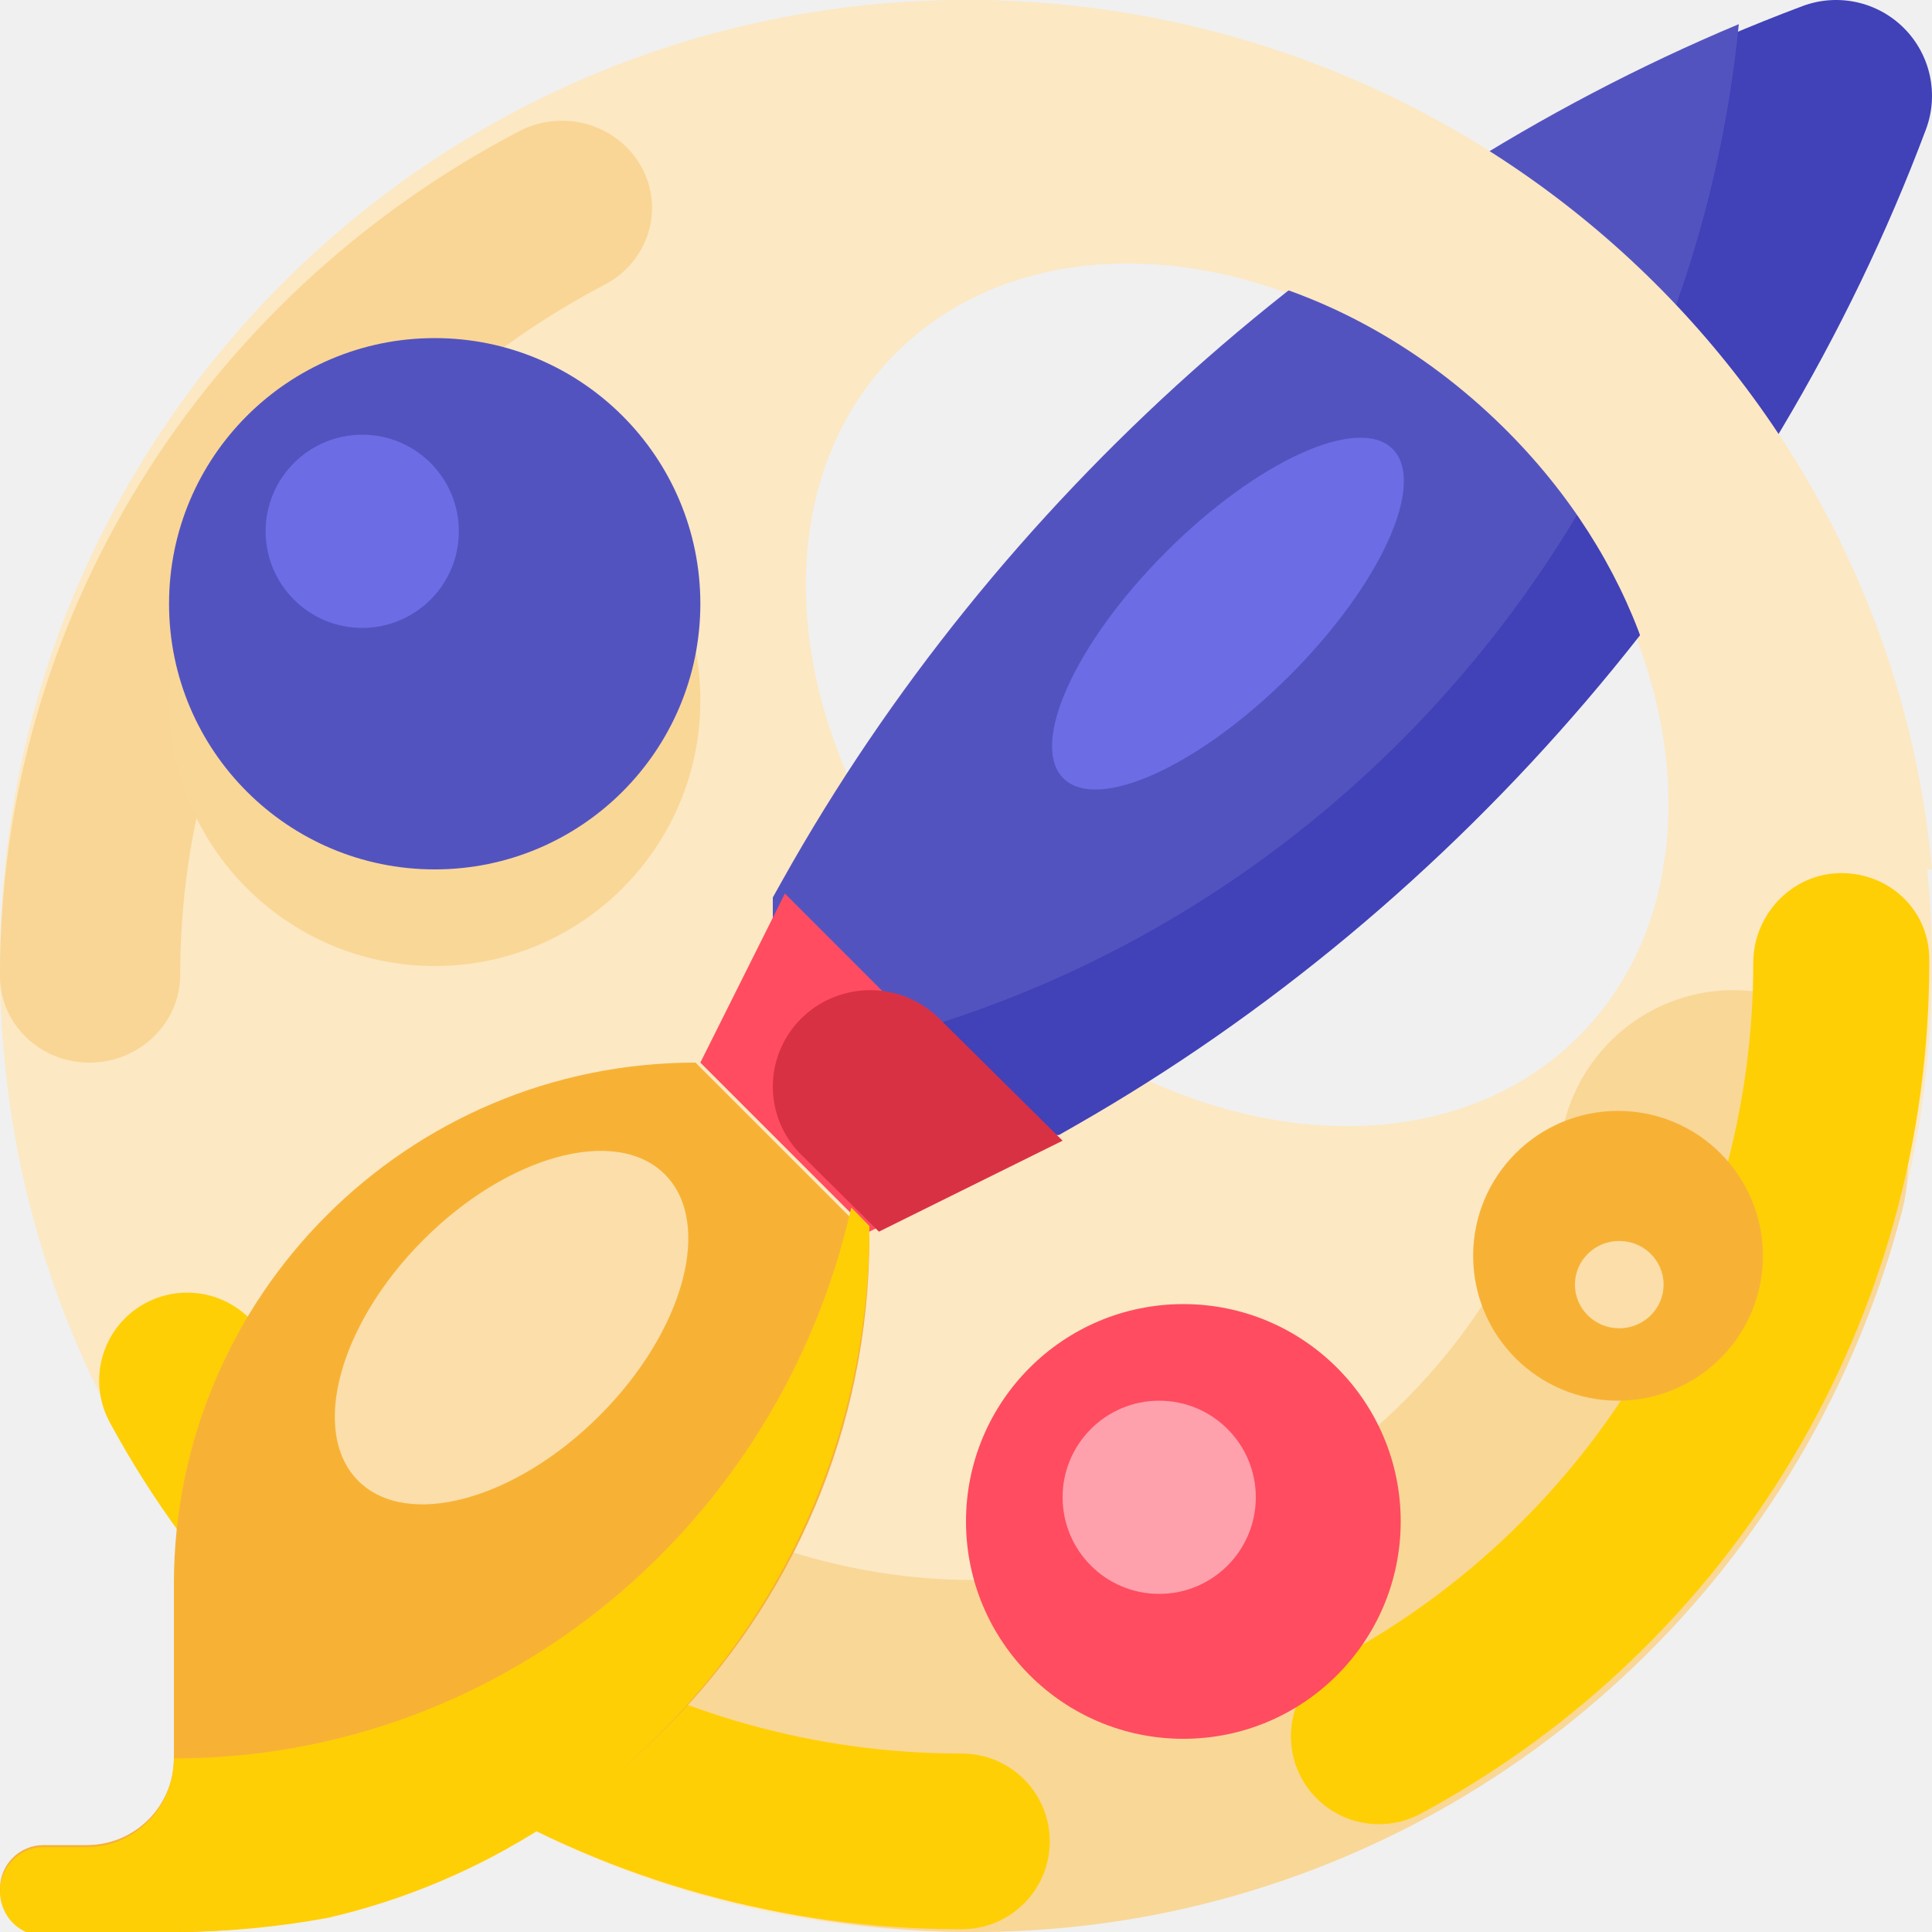
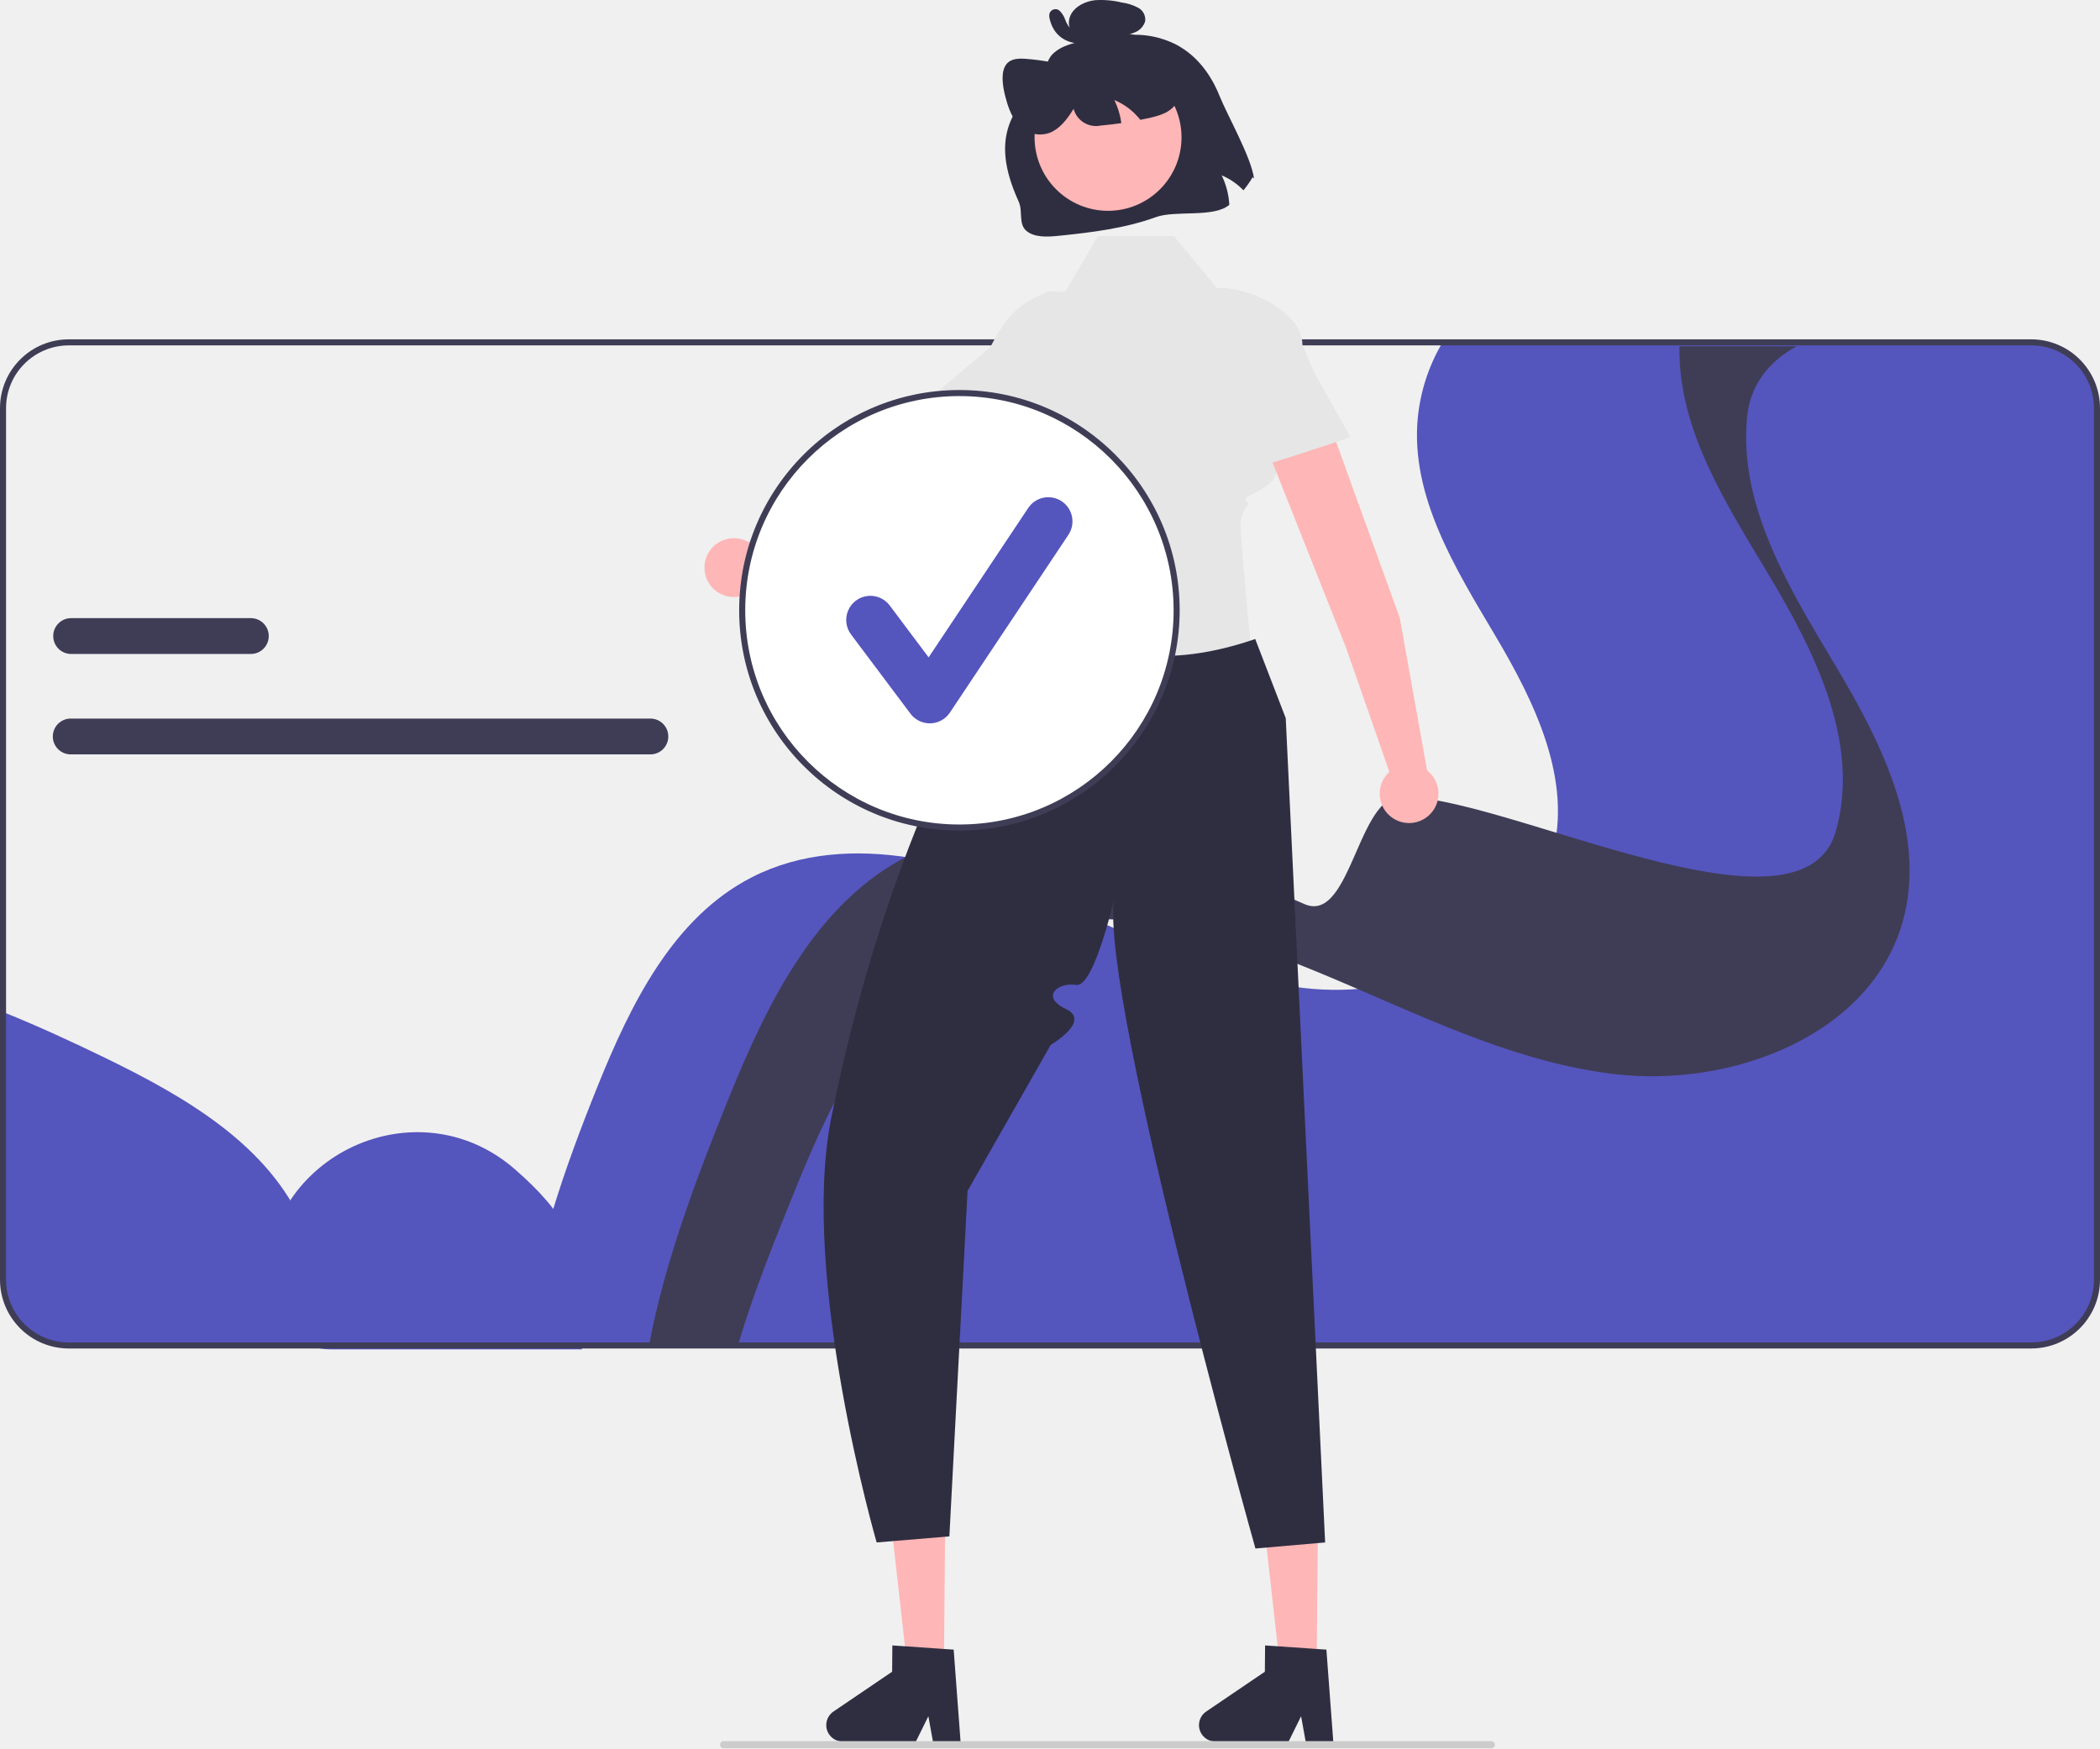
- <svg xmlns="http://www.w3.org/2000/svg" width="80px" height="80px" viewBox="0 0 80 80" version="1.1">
-   <g id="Personal-1-mixed" stroke="none" stroke-width="1" fill="none" fill-rule="evenodd">
-     <g transform="translate(-478, -1701)" fill-rule="nonzero" id="services">
-       <g transform="translate(350, 1552)">
-         <g id="1" transform="translate(10, 109)">
-           <g id="paint-palette" transform="translate(118, 40)">
-             <path d="M40,0 C17.909,0 0,17.909 0,40 C0,62.091 17.909,80 40,80 C62.092,80 80,62.091 80,40 C80,17.909 62.092,0 40,0 Z M65.371,42.913 C59.347,48.938 48.131,47.49 40.32,39.68 C32.51,31.869 31.062,20.653 37.087,14.629 C43.112,8.604 54.328,10.051 62.138,17.862 C69.949,25.672 71.396,36.888 65.371,42.913 L65.371,42.913 Z" id="Shape" fill="#FCE8C3" />
-             <path d="M71.769,41 C68.489,41.004 65.622,43.234 64.786,46.434 C61.191,60.072 47.318,68.188 33.801,64.561 C32.55,64.225 31.327,63.793 30.142,63.269 C26.491,61.645 22.225,63.316 20.616,67 C19.008,70.68 20.657,74.977 24.301,76.606 C28.156,78.322 32.258,79.404 36.452,79.812 L36.452,79.812 C36.473,79.814 36.494,79.816 36.515,79.818 L36.515,79.818 C36.724,79.838 36.933,79.856 37.143,79.873 L37.144,79.873 L37.174,79.875 L37.176,79.875 L37.204,79.878 L37.208,79.878 L37.236,79.88 L37.24,79.881 L37.266,79.883 L37.272,79.883 L37.298,79.885 L37.304,79.886 L37.33,79.888 L37.336,79.888 L37.362,79.89 L37.368,79.89 L37.393,79.892 L37.4,79.893 L37.425,79.895 L37.431,79.895 L37.457,79.897 L37.464,79.897 L37.489,79.899 L37.494,79.9 L37.521,79.902 L37.526,79.902 L37.554,79.904 L37.555,79.904 L37.585,79.906 L37.586,79.906 C37.69,79.913 37.793,79.92 37.898,79.926 L37.903,79.927 L37.931,79.928 L37.934,79.929 L37.961,79.93 L37.967,79.93 L37.992,79.932 L37.999,79.932 L38.022,79.934 L38.032,79.934 L38.054,79.935 L38.064,79.936 L38.087,79.937 L38.096,79.938 L38.119,79.939 L38.128,79.94 L38.15,79.941 L38.16,79.941 L38.183,79.943 L38.192,79.943 L38.214,79.944 L38.225,79.945 L38.246,79.946 L38.257,79.947 L38.278,79.948 L38.29,79.948 L38.31,79.949 L38.321,79.95 L38.343,79.951 L38.353,79.951 L38.376,79.952 L38.384,79.953 L38.407,79.954 L38.417,79.955 L38.44,79.956 L38.447,79.956 L38.473,79.957 L38.477,79.957 L38.505,79.959 L38.507,79.959 C38.558,79.961 38.611,79.964 38.661,79.966 L38.664,79.966 L38.689,79.967 L38.696,79.967 L38.72,79.968 L38.729,79.969 L38.751,79.969 L38.761,79.97 L38.781,79.971 L38.794,79.971 L38.813,79.972 L38.826,79.972 L38.846,79.973 L38.859,79.974 L38.878,79.974 L38.891,79.975 L38.91,79.975 L38.924,79.976 L38.943,79.977 L38.956,79.977 L38.976,79.978 L38.988,79.978 L39.008,79.979 L39.021,79.979 L39.039,79.98 L39.054,79.98 L39.072,79.981 L39.086,79.981 L39.104,79.982 L39.119,79.982 L39.137,79.983 L39.151,79.983 L39.169,79.984 L39.183,79.984 L39.202,79.985 L39.215,79.985 L39.234,79.985 L39.248,79.986 L39.267,79.986 L39.281,79.987 L39.299,79.987 L39.315,79.988 L39.332,79.988 L39.346,79.988 L39.364,79.989 L39.378,79.989 L39.397,79.99 L39.414,79.99 L39.429,79.99 L39.449,79.991 L39.483,79.991 L39.493,79.992 L39.514,79.992 L39.526,79.992 L39.544,79.992 L39.559,79.993 L39.576,79.993 L39.591,79.994 L39.608,79.994 L39.624,79.994 L39.641,79.995 L39.657,79.995 L39.673,79.995 L39.69,79.995 L39.706,79.996 L39.722,79.996 L39.739,79.996 L39.755,79.996 L39.772,79.996 L39.787,79.997 L39.804,79.997 L39.82,79.997 L39.837,79.997 L39.853,79.997 L39.869,79.997 L39.886,79.998 L39.902,79.998 L39.918,79.998 L39.935,79.998 L39.952,79.998 L39.967,79.998 L39.985,79.999 L40,79.999 L40.017,79.999 L40.033,79.999 L40.05,79.999 L40.066,79.999 L40.083,80 L40.098,80 L40.116,80 L40.131,80 L40.148,80 L40.164,80 L40.181,80 L40.197,80 L40.216,80 L40.229,80 L40.248,80 L40.262,80 L40.28,80 L40.295,80 L40.328,80 L40.358,80 L40.365,80 L40.388,80 L40.398,80 L40.418,80 L40.428,80 L40.449,80 L40.459,80 L40.488,80 L40.488,80 L40.519,80 L40.526,80 L40.549,79.999 L40.559,79.999 L40.578,79.999 L40.59,79.999 L40.609,79.999 L40.62,79.999 L40.642,79.999 L40.65,79.999 L40.679,79.999 L40.688,79.999 L40.709,79.999 L40.72,79.998 L40.74,79.998 L40.75,79.998 L40.77,79.998 L40.781,79.998 L40.802,79.998 L40.81,79.997 L40.84,79.997 L40.846,79.997 L40.87,79.997 L40.88,79.997 L40.9,79.996 L40.911,79.996 L40.931,79.996 L40.941,79.996 L40.962,79.995 L40.971,79.995 C40.99,79.995 41.012,79.994 41.031,79.994 L41.04,79.994 L41.06,79.994 L41.072,79.993 L41.09,79.993 L41.102,79.993 L41.121,79.992 L41.132,79.992 L41.156,79.992 L41.161,79.992 L41.191,79.991 L41.2,79.991 L41.22,79.99 L41.232,79.99 L41.251,79.99 L41.262,79.989 L41.282,79.989 L41.292,79.989 L41.314,79.988 L41.322,79.988 L41.351,79.987 L41.36,79.987 L41.381,79.987 L41.392,79.986 L41.411,79.986 L41.422,79.985 L41.442,79.985 L41.452,79.984 L41.473,79.984 L41.482,79.984 L41.512,79.983 L41.515,79.983 L41.541,79.982 L41.551,79.981 L41.571,79.981 L41.582,79.98 L41.602,79.98 L41.612,79.979 L41.634,79.979 L41.642,79.978 C41.663,79.978 41.681,79.977 41.702,79.976 L41.709,79.976 L41.732,79.975 L41.742,79.975 L41.762,79.974 L41.772,79.974 L41.793,79.973 L41.802,79.973 C41.822,79.972 41.841,79.971 41.861,79.971 L41.87,79.97 L41.892,79.97 L41.901,79.969 L41.922,79.968 L41.931,79.968 L41.953,79.967 L41.961,79.967 L41.986,79.966 L41.991,79.966 L42.022,79.964 L42.025,79.964 L42.052,79.963 L42.059,79.963 L42.081,79.962 L42.091,79.961 L42.111,79.96 L42.122,79.96 L42.144,79.959 L42.151,79.958 L42.181,79.957 L42.184,79.957 L42.211,79.956 L42.22,79.955 L42.24,79.954 L42.251,79.954 L42.271,79.953 L42.281,79.952 L42.302,79.951 L42.311,79.951 L42.337,79.949 L42.343,79.949 L42.37,79.948 L42.38,79.947 L42.4,79.946 L42.41,79.946 L42.429,79.945 L42.441,79.944 L42.461,79.943 L42.47,79.943 L42.496,79.941 L42.5,79.941 L42.53,79.939 L42.535,79.939 L42.559,79.938 L42.569,79.937 L42.589,79.936 L42.599,79.935 L42.618,79.934 L42.629,79.934 L42.652,79.932 L42.658,79.932 L42.689,79.93 L42.691,79.93 L42.718,79.928 L42.726,79.928 L42.748,79.926 L42.758,79.926 L42.779,79.924 L42.787,79.924 L42.812,79.922 L42.817,79.922 C42.837,79.921 42.857,79.919 42.877,79.918 L42.884,79.918 L42.907,79.916 L42.915,79.916 L42.938,79.914 L42.946,79.914 L42.969,79.912 L42.976,79.912 C42.997,79.91 43.015,79.909 43.036,79.908 L43.042,79.907 L43.066,79.906 L43.074,79.905 L43.096,79.904 L43.104,79.903 L43.127,79.901 L43.134,79.901 C43.154,79.9 43.175,79.898 43.194,79.897 L43.199,79.896 L43.224,79.894 L43.232,79.894 L43.254,79.892 L43.263,79.891 L43.285,79.89 L43.292,79.889 L43.321,79.887 L43.322,79.887 L43.353,79.885 L43.355,79.884 L43.382,79.882 L43.391,79.882 L43.412,79.88 L43.42,79.879 L43.443,79.878 L43.451,79.877 L43.477,79.875 L43.48,79.875 C43.501,79.873 43.52,79.872 43.541,79.87 L43.545,79.869 L43.57,79.867 L43.579,79.867 L43.6,79.865 L43.609,79.864 L43.632,79.862 L43.638,79.862 C43.659,79.86 43.678,79.859 43.699,79.857 L43.703,79.856 L43.729,79.854 L43.735,79.854 L43.759,79.852 L43.766,79.851 L43.792,79.849 L43.795,79.849 C43.816,79.847 43.836,79.845 43.857,79.843 L43.857,79.843 L43.886,79.841 L43.893,79.84 L43.916,79.838 L43.924,79.837 L43.948,79.835 L43.953,79.834 C43.984,79.832 44.012,79.829 44.044,79.826 L44.049,79.826 L44.074,79.823 L44.08,79.822 L44.105,79.82 L44.11,79.82 L44.137,79.817 L44.14,79.817 C44.161,79.815 44.18,79.813 44.201,79.811 L44.207,79.81 L44.231,79.808 L44.238,79.807 L44.261,79.805 L44.268,79.804 L44.292,79.802 L44.298,79.801 C44.319,79.799 44.337,79.797 44.358,79.795 L44.364,79.795 L44.388,79.792 L44.396,79.791 L44.418,79.789 L44.426,79.788 L44.449,79.786 L44.455,79.785 C44.476,79.783 44.495,79.781 44.516,79.779 L44.518,79.779 L44.546,79.776 L44.551,79.775 L44.576,79.773 L44.581,79.772 L44.607,79.769 L44.612,79.769 L44.64,79.766 L44.642,79.765 C44.662,79.763 44.682,79.761 44.703,79.759 L44.707,79.758 L44.732,79.755 L44.738,79.755 L44.763,79.752 L44.768,79.751 C44.798,79.748 44.829,79.744 44.859,79.741 L44.864,79.74 L44.888,79.738 L44.895,79.737 L44.919,79.734 L44.925,79.733 L44.951,79.73 L44.955,79.73 C44.975,79.728 44.995,79.725 45.016,79.723 C45.017,79.723 45.015,79.723 45.016,79.723 L45.045,79.719 L45.05,79.719 L45.075,79.716 L45.081,79.715 L45.107,79.712 L45.111,79.712 C45.131,79.709 45.151,79.707 45.172,79.704 L45.173,79.704 L45.202,79.7 L45.205,79.7 L45.232,79.697 L45.237,79.696 L45.262,79.693 L45.267,79.692 C45.298,79.688 45.326,79.685 45.357,79.681 L45.361,79.68 L45.387,79.677 L45.393,79.676 L45.418,79.673 L45.422,79.672 C45.453,79.669 45.482,79.665 45.513,79.661 L45.516,79.66 L45.543,79.657 L45.547,79.656 L45.574,79.653 L45.577,79.652 L45.607,79.648 L45.607,79.648 C45.627,79.645 45.648,79.643 45.668,79.64 L45.67,79.64 L45.698,79.636 L45.703,79.635 L45.728,79.632 L45.733,79.631 L45.759,79.628 L45.763,79.627 C45.794,79.623 45.823,79.619 45.854,79.614 L45.857,79.614 L45.883,79.61 L45.889,79.609 L45.915,79.606 L45.918,79.605 C45.949,79.601 45.978,79.597 46.009,79.592 L46.011,79.592 L46.039,79.588 L46.042,79.587 L46.07,79.583 L46.073,79.583 C46.114,79.577 46.153,79.571 46.194,79.565 L46.196,79.565 L46.225,79.56 L46.227,79.56 C46.268,79.554 46.307,79.548 46.348,79.542 L46.351,79.541 L46.377,79.537 L46.383,79.536 L46.41,79.532 L46.411,79.532 C46.442,79.527 46.471,79.523 46.502,79.518 L46.505,79.517 L46.533,79.513 L46.536,79.513 L46.564,79.508 L46.566,79.508 C46.607,79.501 46.646,79.495 46.687,79.488 L46.689,79.488 C46.74,79.48 46.79,79.471 46.841,79.463 L46.843,79.463 L46.872,79.458 L46.873,79.457 C47.027,79.432 47.179,79.405 47.332,79.378 L47.362,79.372 L47.363,79.372 C47.465,79.354 47.566,79.335 47.668,79.316 L47.669,79.316 C47.719,79.306 47.77,79.297 47.821,79.287 L47.821,79.287 C47.871,79.277 47.922,79.267 47.973,79.257 L47.973,79.257 C48.135,79.225 48.297,79.193 48.458,79.159 L48.459,79.159 C63.186,76.042 74.913,64.812 78.764,50.136 C79.772,46.236 77.455,42.251 73.59,41.234 C72.995,41.08 72.383,41 71.769,41 L71.769,41 Z" id="Path" fill="#F9D797" />
-             <g id="Group" transform="translate(4, 36)" fill="#FFCF06">
-               <path d="M35.844,43.886 L35.808,43.886 C21.084,43.892 7.543,35.832 0.544,22.895 C-0.413,21.127 0.247,18.918 2.018,17.963 C3.788,17.008 5.998,17.665 6.956,19.431 C12.68,30.018 23.76,36.615 35.808,36.61 C37.821,36.6 39.46,38.221 39.47,40.23 C39.479,42.24 37.856,43.877 35.844,43.886 L35.844,43.886 Z" id="Path" />
-               <path d="M53.1,39.536 C51.088,39.537 49.455,37.91 49.453,35.9 C49.452,34.563 50.186,33.332 51.364,32.696 C61.984,26.985 68.604,15.91 68.599,3.866 C68.599,1.857 70.229,0.153 72.243,0.153 C74.257,0.153 75.886,1.705 75.886,3.715 L75.886,3.866 C75.892,18.584 67.805,32.116 54.83,39.099 C54.298,39.385 53.704,39.536 53.1,39.536 Z" id="Path" />
-             </g>
-             <path d="M3.731,44 C1.689,44.018 0.019,42.431 0,40.455 C0,40.446 0,40.437 0,40.428 L0,40.352 C-0.004,25.78 8.246,12.378 21.491,5.437 C23.302,4.487 25.566,5.137 26.548,6.889 C27.53,8.641 26.858,10.831 25.047,11.781 C14.209,17.462 7.46,28.429 7.462,40.352 C7.466,42.353 5.8,43.982 3.731,44 Z" id="Path" fill="#F9D695" />
-             <path d="M33,47 L43.846,47 L44.554,46.596 C60.452,37.511 73.318,22.509 79.747,5.364 L79.747,5.364 C80.294,3.907 79.938,2.264 78.837,1.163 C77.736,0.062 76.093,-0.294 74.636,0.253 L74.636,0.253 C57.491,6.682 42.489,19.548 33.404,35.446 L33,36.154 L33,47 Z" id="Path" fill="#4141B8" />
-             <path d="M72,1 C55.553,7.892 41.219,20.689 32.409,36.431 L32,37.162 L32,44 C53.222,40.645 69.825,23.023 72,1 L72,1 Z" id="Path" fill="#5353C0" />
-             <path d="M28.8,44 C16.871,44 7.2,53.671 7.2,65.6 C7.2,65.6 7.2,65.6 7.2,65.6 L7.2,72.8 C7.2,74.788 5.588,76.4 3.6,76.4 L1.8,76.4 C0.806,76.4 0,77.206 0,78.2 C0,79.194 0.806,80 1.8,80 L7.2,80 C23.106,80 36,67.106 36,51.2 L28.8,44 Z" id="Path" fill="#F7B236" />
-             <polygon id="Path" fill="#FF4C60" points="32.5 37 29 44 36 51 43 47.5" />
-             <path d="M62.24,17.683 C67.755,23.117 70.033,30.189 68.846,36 L80,36 C78.152,15.819 60.96,0 40,0 L40,12.41 C46.313,9.102 55.521,11.061 62.24,17.683 Z" id="Path" fill="#FCE8C3" />
-             <circle id="Oval" fill="#FF4C60" cx="49" cy="63" r="9" />
-             <circle id="Oval" fill="#F9D797" cx="18" cy="29" r="11" />
-             <circle id="Oval" fill="#5353C0" cx="18" cy="25" r="11" />
-             <circle id="Oval" fill="#F7B236" cx="67" cy="52" r="6" />
-             <circle id="Oval" fill="#6C6CE5" cx="15" cy="22" r="4" />
-             <circle id="Oval" fill="#FFA1AC" cx="48" cy="62" r="4" />
-             <g id="Group" transform="translate(11, 44)" fill="#FBDEA9">
-               <ellipse id="Oval" cx="56.05" cy="9.193" rx="1.836" ry="1.808" />
-               <ellipse id="Oval" transform="translate(10.18245, 10.97382) rotate(-135) translate(-10.18245, -10.97382) " cx="10.182" cy="10.974" rx="5.153" ry="8.975" />
-             </g>
-             <ellipse id="Oval" fill="#6C6CE5" transform="translate(50.84723, 25.40856) rotate(-135) translate(-50.84723, -25.40856) " cx="50.847" cy="25.409" rx="3.619" ry="9.641" />
-             <path d="M1.072,80 L7.36,80 C9.452,79.989 11.539,79.792 13.598,79.41 C26.42,76.437 36,64.754 36,50.767 L35.249,50 C32.317,63.061 20.885,72.814 7.2,72.814 C7.2,74.844 5.588,76.489 3.6,76.489 L1.8,76.489 C0.808,76.487 0.002,77.306 0,78.319 C-0.002,79.046 0.419,79.706 1.072,80 L1.072,80 Z" id="Path" fill="#FFCF06" />
-             <path d="M36.394,51 L33.182,47.819 C31.954,46.604 31.65,44.746 32.426,43.209 C33.422,41.236 35.845,40.436 37.838,41.423 C38.226,41.615 38.58,41.867 38.886,42.171 L44,47.234 L36.394,51 Z" id="Path" fill="#D93144" />
-           </g>
-         </g>
-       </g>
-     </g>
-   </g>
+ <svg xmlns="http://www.w3.org/2000/svg" data-name="Layer 1" width="693" height="576.898" viewBox="0 0 693 576.898">
+   <path d="M426.43,605.523H923.81a21.689,21.689,0,0,0,21.69-21.69v-287.62a21.349,21.349,0,0,0-.76-5.69,21.683,21.683,0,0,0-20.93-16H729.54a60.38,60.38,0,0,0-8.18,25.01c-2.41,25.69,12.32,49.44,25.5,71.63,13.18,22.19,25.75,47.99,18.77,72.84-4.72,16.76-17.51,28.89-33.38,36.16a93.665,93.665,0,0,1-48.59,7.4,152.118,152.118,0,0,1-29.26-6.68c-12.47-4.05-24.65-9.3-36.81-14.61-.01,0-.01,0-.02-.01-.21-.09-.43-.19-.64-.28-9.41-4.11-18.81-8.23-28.35-11.86a173.139,173.139,0,0,0-34.62-9.54c-17.99-2.82-36.13-1.8-52.18,6.36-26.16,13.29-40.18,42.01-51.15,69.23C439.55,547.693,429.62,576.133,426.43,605.523Z" transform="translate(-253.5 -161.5508)" fill="#5555be" />
+   <path d="M254.5,495.493v88.34a21.689,21.689,0,0,0,21.69,21.69h82.68c1.43-13.33.23-26.61-5.02-39-11.44-27.02-39.12-43-65.51-55.83C277.25,505.303,265.97,500.103,254.5,495.493Z" transform="translate(-253.5 -161.5508)" fill="#5555be" />
+   <path d="M341.147,585.123v0a21.69,21.69,0,0,0,21.69,21.69h82.68c1.43-13.33.23-26.61-5.02-39-2.69-6.353-8.972-13.39-17.159-20.498C391.22,519.427,341.147,542.587,341.147,585.123Z" transform="translate(-253.5 -161.5508)" fill="#5555be" />
+   <path d="M253.5,583.832V296.213a22.716,22.716,0,0,1,22.69-22.69H923.81A22.716,22.716,0,0,1,946.5,296.213V583.832a22.716,22.716,0,0,1-22.69,22.69H276.19A22.716,22.716,0,0,1,253.5,583.832Zm22.69-308.31A20.713,20.713,0,0,0,255.5,296.213V583.832a20.713,20.713,0,0,0,20.69,20.69H923.81A20.713,20.713,0,0,0,944.5,583.832V296.213a20.713,20.713,0,0,0-20.69-20.69Z" transform="translate(-253.5 -161.5508)" fill="#3f3d56" />
+   <path d="M467.81,604.813h29.41c5.03-16.936,12.29-34.889,18.92-51.249,12.72-31.368,28.97-64.466,59.3-79.782,12.95-6.54,27.07-9.094,41.49-8.955,19.92.189,40.4,5.536,59.15,12.623,7.67,2.892,15.27,6.073,22.84,9.323,28.52,12.255,56.73,25.603,87.4,29.211,38.81,4.562,84.44-12.802,95.04-50.203,8.09-28.635-6.48-58.363-21.76-83.937-15.28-25.574-32.36-52.936-29.57-82.545.01-.099.02-.209.04-.308,1.05-10.635,7.4-18.278,16.27-23.178H807.72c-.51,27.621,15.47,52.002,29.85,76.074,15.28,25.564,29.85,55.302,21.76,83.937-10.6,37.391-98.373-6.439-137.183-11.011-10.96-1.282,6.45,3.28-4,0-16.39-5.139-18.207,41.992-34.157,35.074-9.93-4.314-19.87-8.597-29.94-12.404-4.17-1.58-8.43-3.061-12.74-4.433-.01,0-.01,0-.02-.01-28.94-9.164-60.59-12.732-87.33.517-.18.089-.37.179-.55.268-30.33,15.306-46.58,48.404-59.3,79.772C483.6,549.529,472.99,577.46,467.81,604.813Z" transform="translate(-253.5 -161.5508)" fill="#3f3d56" />
+   <path d="M468.13,398.661H276.838a5.91,5.91,0,1,0,0,11.82H468.13a5.91,5.91,0,1,0,0-11.82Z" transform="translate(-253.5 -161.5508)" fill="#3f3d56" />
+   <path d="M336.281,365.523H276.971a5.91,5.91,0,1,0,0,11.82h59.31a5.91,5.91,0,0,0,0-11.82Z" transform="translate(-253.5 -161.5508)" fill="#3f3d56" />
+   <polygon points="311.498 549.925 299.374 549.823 294.008 501.972 311.9 502.123 311.498 549.925" fill="#ffb6b6" />
+   <path d="M526.165,730.754a5.427,5.427,0,0,0,5.374,5.468l24.104.201,4.22-8.553,1.55,8.597,9.095.082-2.297-30.662-3.164-.211-12.906-.89-4.164-.279-.073,8.675-19.362,13.133A5.418,5.418,0,0,0,526.165,730.754Z" transform="translate(-253.5 -161.5508)" fill="#2f2e41" />
+   <polygon points="434.498 549.925 422.374 549.823 417.008 501.972 434.9 502.123 434.498 549.925" fill="#ffb6b6" />
+   <path d="M649.165,730.754a5.427,5.427,0,0,0,5.374,5.468l24.104.201,4.22-8.553,1.55,8.597,9.095.082-2.297-30.662-3.164-.211-12.906-.89-4.164-.279-.073,8.675-19.362,13.133A5.418,5.418,0,0,0,649.165,730.754Z" transform="translate(-253.5 -161.5508)" fill="#2f2e41" />
+   <path d="M550.042,328.271l54.563-41.991a11.113,11.113,0,0,0,2.089-15.451l0,0a11.113,11.113,0,0,0-16.02-1.863l-55.34,45.356-34.788,26.143a9.698,9.698,0,1,0,4.238,11.702Z" transform="translate(-253.5 -161.5508)" fill="#ffb6b6" />
+   <path d="M594.513,337.924l-2.405,53.714,81.686,9.884c-6.428-21.584-16.968-51.562-12.138-66.583Z" transform="translate(-253.5 -161.5508)" fill="#a0616a" />
+   <path d="M640.946,239.451H615.784l-10.806,18.491L599.829,257.658c-10.035,3.865-14.035,7.865-19.573,18.522v0l-19.462,16.343,15,18c10.361-1.697,14.096-9.74,10.806-24.51,0,0-11.346,19.773,4.998,29.501,0,0-2.915,18.328,0,18.131s9.629-3.927,2.915-.197-5.564,3.891-5.345,5.1c3.626,19.975,6.626,34.975,6.626,34.975l71,7s-4.091-42.938-3.869-45.379-1.27,3.527.223-2.441,3.73-3.73,1.492-5.968,15.385-4.166,8.507-14.921l23-6-12.856-30.555c0-10.317-16.57-18.68-26.887-18.68h-1.322Z" transform="translate(-253.5 -161.5508)" fill="#e6e6e6" />
+   <path d="M667.723,372.409c-27.777,9.555-52.784,7.457-73.928-10.887,0,0-5.951,22-11.975,19s-3.047,5.395-4.702,8.472c-1.757,3.268.283,8.78-5.52,10.654s-3.623,7.381-5.502,11.435c-13.146,28.365-28.159,68.515-38.301,119.439-10.422,52.329,15,140,15,140l24-2,6-114,27.443-48.186s13.482-7.85,5.02-11.832-2.793-8.917,3.372-7.949,13.165-31.033,13.165-31.033c-8.791,22.092,46,217,46,217l23-2-13-272Z" transform="translate(-253.5 -161.5508)" fill="#2f2e41" />
+   <path d="M655.879,193.029c2.728,6.793,10.423,20.153,11.465,27.44l-.469-.461a32.901,32.901,0,0,1-3.041,4.348,21.133,21.133,0,0,0-7.176-4.934,25.297,25.297,0,0,1,2.52,9.707c-5.01,4.362-17.803,1.73-24.195,4.055-10.287,3.732-21.208,5.061-31.991,6.164-3.827.394-8.112.633-10.794-1.628s-1.085-6.45-2.528-9.618c-10.279-22.565-.793-30.706,7.267-40.937,1.774-2.252,1.766-5.612,3.924-7.76,2.994-2.978,7.584-3.894,11.816-4.627a6.413,6.413,0,0,1-5.633-2.788,5.785,5.785,0,0,1,.077-6.038c1.513-2.509,4.659-3.968,7.693-4.333a29.211,29.211,0,0,1,8.903.765,15.93,15.93,0,0,1,5.391,1.723,4.412,4.412,0,0,1,2.297,4.472,5.715,5.715,0,0,1-3.38,3.643,14.96,14.96,0,0,1-3.821,1.046,29.972,29.972,0,0,1,17.581,3.077C648.566,179.961,653.142,186.239,655.879,193.029Z" transform="translate(-253.5 -161.5508)" fill="#2f2e41" />
+   <circle cx="365.655" cy="45.32" r="24.244" fill="#ffb6b6" />
+   <path d="M642.484,193.872c-1.406,4.248-5.423,5.617-9.136,6.471-1.171.273-2.349.527-3.537.753-.439-.548-.905-1.086-1.392-1.594a21.133,21.133,0,0,0-7.176-4.934,24.905,24.905,0,0,1,2.306,7.612q-3.367.488-6.771.798a7.655,7.655,0,0,1-8.991-5.516c-2.066,3.379-4.509,6.56-7.85,7.902a9.5,9.5,0,0,1-10.807-3.233c-2.001-2.441-3.115-5.72-3.916-8.885-.948-3.762-1.475-8.096.387-10.483,1.491-1.932,4.064-1.967,6.437-1.795a76.606,76.606,0,0,1,15.468,2.804l.427.96c-.867-5.21,1.014-10.223,4.494-12.005,2.348-1.192,5.172-.992,7.916-.75a36.078,36.078,0,0,1,10.337,1.999,19.857,19.857,0,0,1,9.369,7.483C642.486,185.158,643.696,190.203,642.484,193.872Z" transform="translate(-253.5 -161.5508)" fill="#2f2e41" />
+   <path d="M607.922,171.212c.239-.071-.381.02-.166.026a1.975,1.975,0,0,1-.317-.044c-.018-.004-.259-.081-.099-.024a1.946,1.946,0,0,1-.925-.604,8.063,8.063,0,0,1-1.322-2.352,8.447,8.447,0,0,0-1.817-3.03,2.079,2.079,0,0,0-3.317.506c-.472,1.044-.041,2.331.296,3.357a10.423,10.423,0,0,0,1.532,2.97,9.532,9.532,0,0,0,4.381,3.214,9.97,9.97,0,0,0,6.267.179,1.514,1.514,0,0,0,.06-2.771l-3.425-1.402a1.5,1.5,0,1,0-1.208,2.746l3.425,1.402.06-2.771a5.966,5.966,0,0,1-1.311.224,5.023,5.023,0,0,1-1.42-.06,6.227,6.227,0,0,1-1.314-.32,8.568,8.568,0,0,1-.8-.339q-.142-.069-.282-.143c.007.004-.392-.229-.217-.119a8.459,8.459,0,0,1-1.242-.967,3.415,3.415,0,0,1-.372-.414,7.94,7.94,0,0,1-.542-.751,7.792,7.792,0,0,1-.796-1.763,7.899,7.899,0,0,1-.22-.792,3.251,3.251,0,0,0-.08-.436c-.127-.341.024.199-.122.347l-.631.465a.824.824,0,0,1-.706-.113q-.112-.158.049.052a4.896,4.896,0,0,1,.343.517,14.161,14.161,0,0,1,.613,1.3,14.26,14.26,0,0,0,1.421,2.684,4.83,4.83,0,0,0,5.29,2.023,1.512,1.512,0,0,0,.854-1.942A1.531,1.531,0,0,0,607.922,171.212Z" transform="translate(-253.5 -161.5508)" fill="#2f2e41" />
+   <circle cx="316.609" cy="201.382" r="71.685" fill="#fff" />
+   <path d="M570.109,435.618a72.685,72.685,0,1,1,72.685-72.686A72.768,72.768,0,0,1,570.109,435.618Zm0-143.37a70.685,70.685,0,1,0,70.685,70.685A70.765,70.765,0,0,0,570.109,292.247Z" transform="translate(-253.5 -161.5508)" fill="#3f3d56" />
+   <path d="M560.33,400.241a7.972,7.972,0,0,1-6.379-3.19l-19.557-26.076a7.974,7.974,0,1,1,12.758-9.568l12.795,17.058,32.862-49.292a7.974,7.974,0,1,1,13.27,8.846L566.965,396.69a7.977,7.977,0,0,1-6.414,3.548C560.478,400.24,560.404,400.241,560.33,400.241Z" transform="translate(-253.5 -161.5508)" fill="#5555be" />
+   <path d="M491.148,737.259a1.186,1.186,0,0,0,1.19,1.19h253.29a1.19,1.19,0,1,0,0-2.38h-253.29A1.187,1.187,0,0,0,491.148,737.259Z" transform="translate(-253.5 -161.5508)" fill="#ccc" />
+   <path d="M715.411,365.384l-23.433-64.74a11.113,11.113,0,0,0-14.086-6.684l0,0a11.113,11.113,0,0,0-6.641,14.697l26.403,66.502,14.34,41.086a9.698,9.698,0,1,0,12.437-.483Z" transform="translate(-253.5 -161.5508)" fill="#ffb6b6" />
+   <path d="M680.147,271.813l19,34s-43.787,14.992-43.894,12.496,2.176-37.134,2.176-37.134Z" transform="translate(-253.5 -161.5508)" fill="#e6e6e6" />
</svg>
